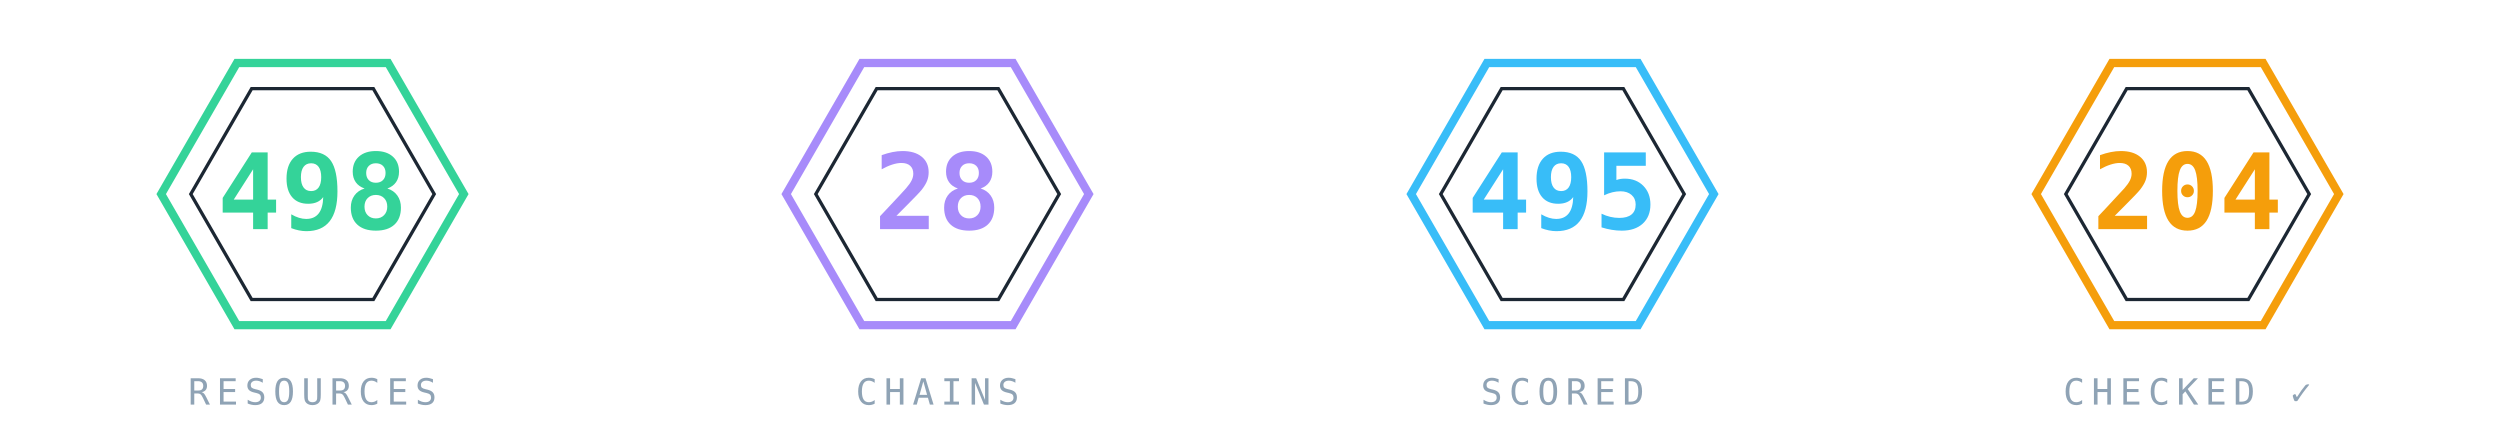
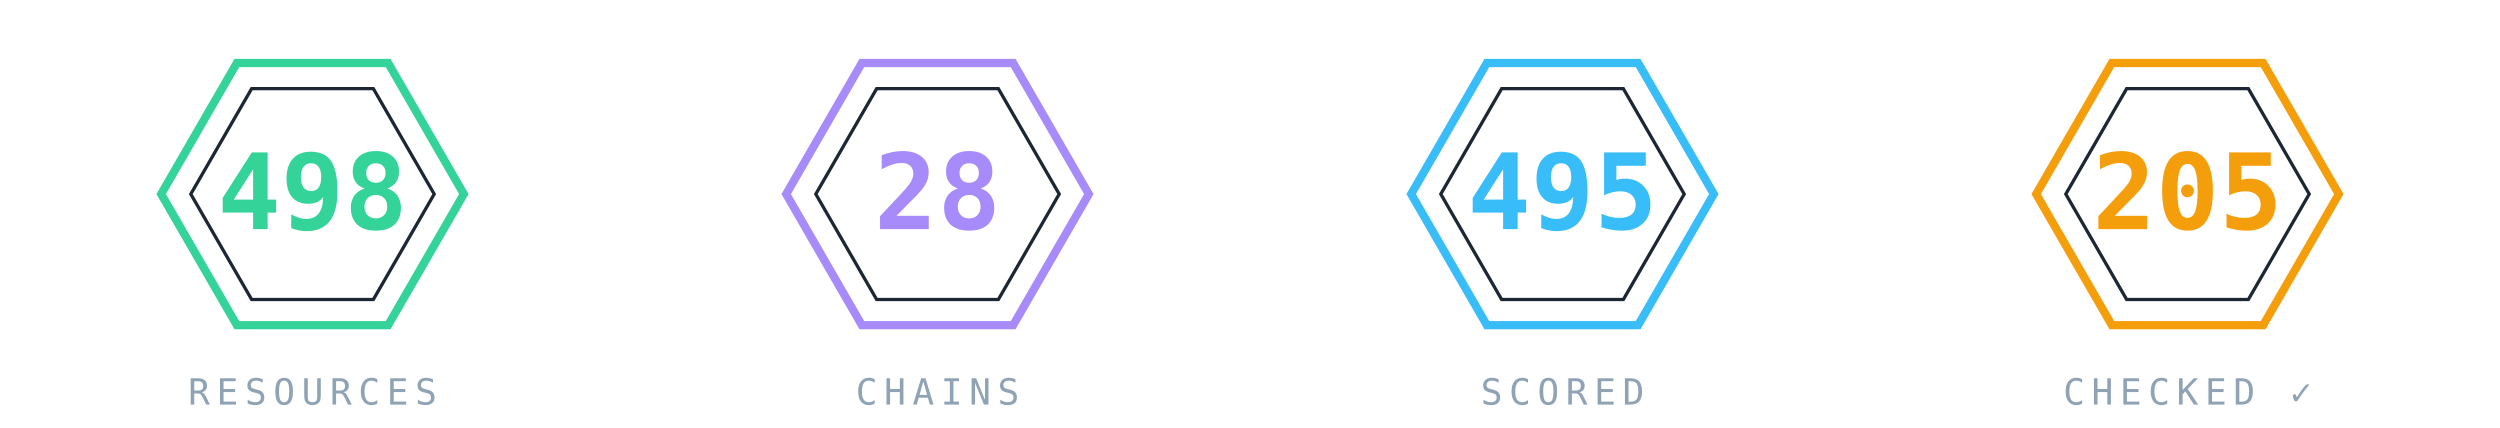
- <svg xmlns="http://www.w3.org/2000/svg" width="1520" height="260" viewBox="0 0 1520 260" role="img" aria-label="498 resources, 28 chains, 495 scored, 204 independently checked">
+ <svg xmlns="http://www.w3.org/2000/svg" width="1520" height="260" viewBox="0 0 1520 260" role="img" aria-label="498 resources, 28 chains, 495 scored, 205 independently checked">
  <g>
    <path d="M98.0 118.0 L144.0 38.3 L236.0 38.3 L282.0 118.0 L236.0 197.7 L144.0 197.7 Z" fill="none" stroke="#34d399" stroke-width="5" />
    <path d="M116.0 118.0 L153.0 53.9 L227.0 53.9 L264.0 118.0 L227.0 182.1 L153.0 182.1 Z" fill="none" stroke="#1c2733" stroke-width="2" />
    <text x="190" y="139.333" text-anchor="middle" font-family="ui-monospace, SFMono-Regular, Menlo, monospace" font-size="64" font-weight="700" fill="#34d399">498</text>
    <text x="190" y="246" text-anchor="middle" font-family="ui-monospace, SFMono-Regular, Menlo, monospace" font-size="22" letter-spacing="4" fill="#8fa3b5">RESOURCES</text>
  </g>
  <g>
    <path d="M478.0 118.0 L524.0 38.3 L616.0 38.3 L662.0 118.0 L616.0 197.7 L524.0 197.7 Z" fill="none" stroke="#a78bfa" stroke-width="5" />
    <path d="M496.0 118.0 L533.0 53.9 L607.0 53.9 L644.0 118.0 L607.0 182.1 L533.0 182.1 Z" fill="none" stroke="#1c2733" stroke-width="2" />
    <text x="570" y="139.333" text-anchor="middle" font-family="ui-monospace, SFMono-Regular, Menlo, monospace" font-size="64" font-weight="700" fill="#a78bfa">28</text>
    <text x="570" y="246" text-anchor="middle" font-family="ui-monospace, SFMono-Regular, Menlo, monospace" font-size="22" letter-spacing="4" fill="#8fa3b5">CHAINS</text>
  </g>
  <g>
    <path d="M858.0 118.0 L904.0 38.3 L996.0 38.3 L1042.0 118.0 L996.0 197.7 L904.0 197.7 Z" fill="none" stroke="#38bdf8" stroke-width="5" />
    <path d="M876.0 118.0 L913.0 53.9 L987.0 53.9 L1024.0 118.0 L987.0 182.1 L913.0 182.1 Z" fill="none" stroke="#1c2733" stroke-width="2" />
    <text x="950" y="139.333" text-anchor="middle" font-family="ui-monospace, SFMono-Regular, Menlo, monospace" font-size="64" font-weight="700" fill="#38bdf8">495</text>
    <text x="950" y="246" text-anchor="middle" font-family="ui-monospace, SFMono-Regular, Menlo, monospace" font-size="22" letter-spacing="4" fill="#8fa3b5">SCORED</text>
  </g>
  <g>
    <path d="M1238.0 118.0 L1284.0 38.3 L1376.0 38.3 L1422.0 118.0 L1376.0 197.7 L1284.0 197.7 Z" fill="none" stroke="#f59e0b" stroke-width="5" />
    <path d="M1256.0 118.0 L1293.0 53.9 L1367.0 53.9 L1404.0 118.0 L1367.0 182.1 L1293.0 182.1 Z" fill="none" stroke="#1c2733" stroke-width="2" />
-     <text x="1330" y="139.333" text-anchor="middle" font-family="ui-monospace, SFMono-Regular, Menlo, monospace" font-size="64" font-weight="700" fill="#f59e0b">204</text>
+     <text x="1330" y="139.333" text-anchor="middle" font-family="ui-monospace, SFMono-Regular, Menlo, monospace" font-size="64" font-weight="700" fill="#f59e0b">205</text>
    <text x="1330" y="246" text-anchor="middle" font-family="ui-monospace, SFMono-Regular, Menlo, monospace" font-size="22" letter-spacing="4" fill="#8fa3b5">CHECKED ✓</text>
  </g>
</svg>
